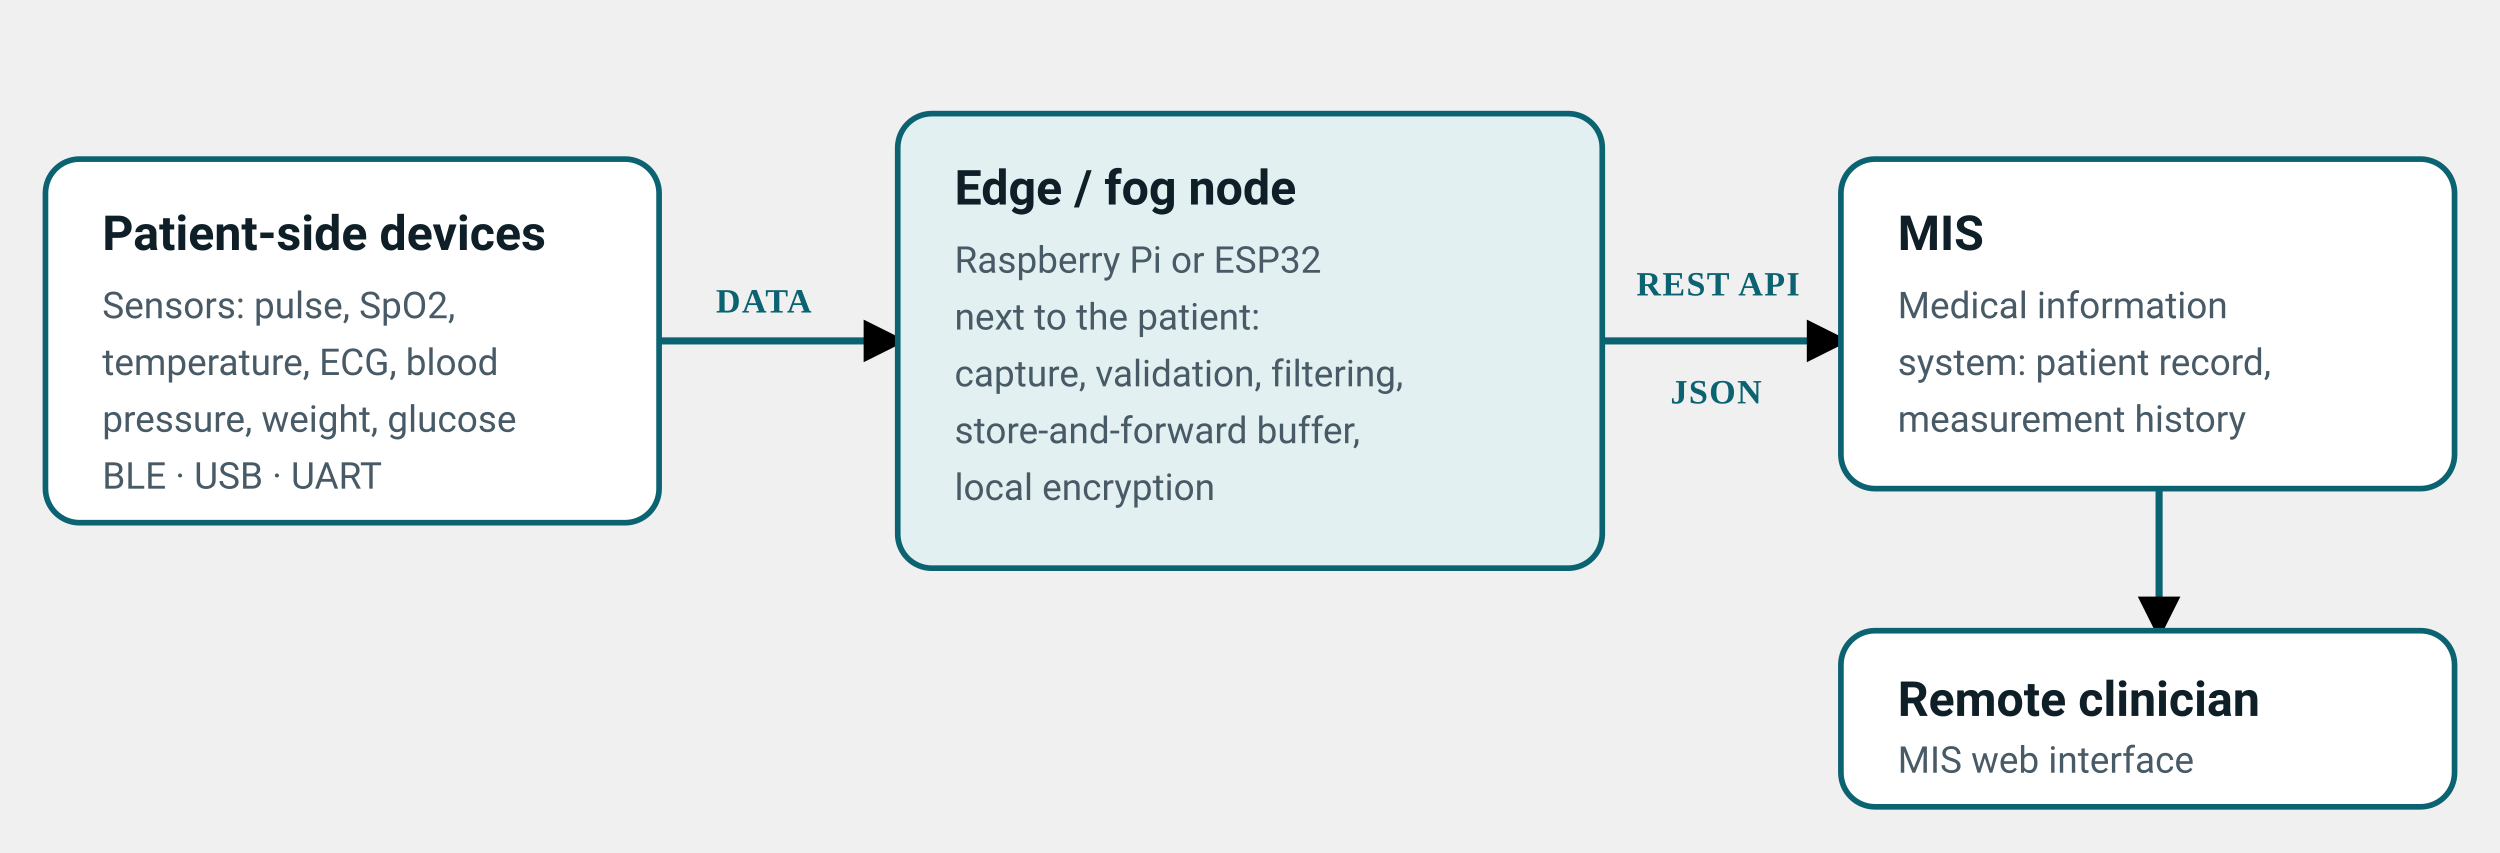
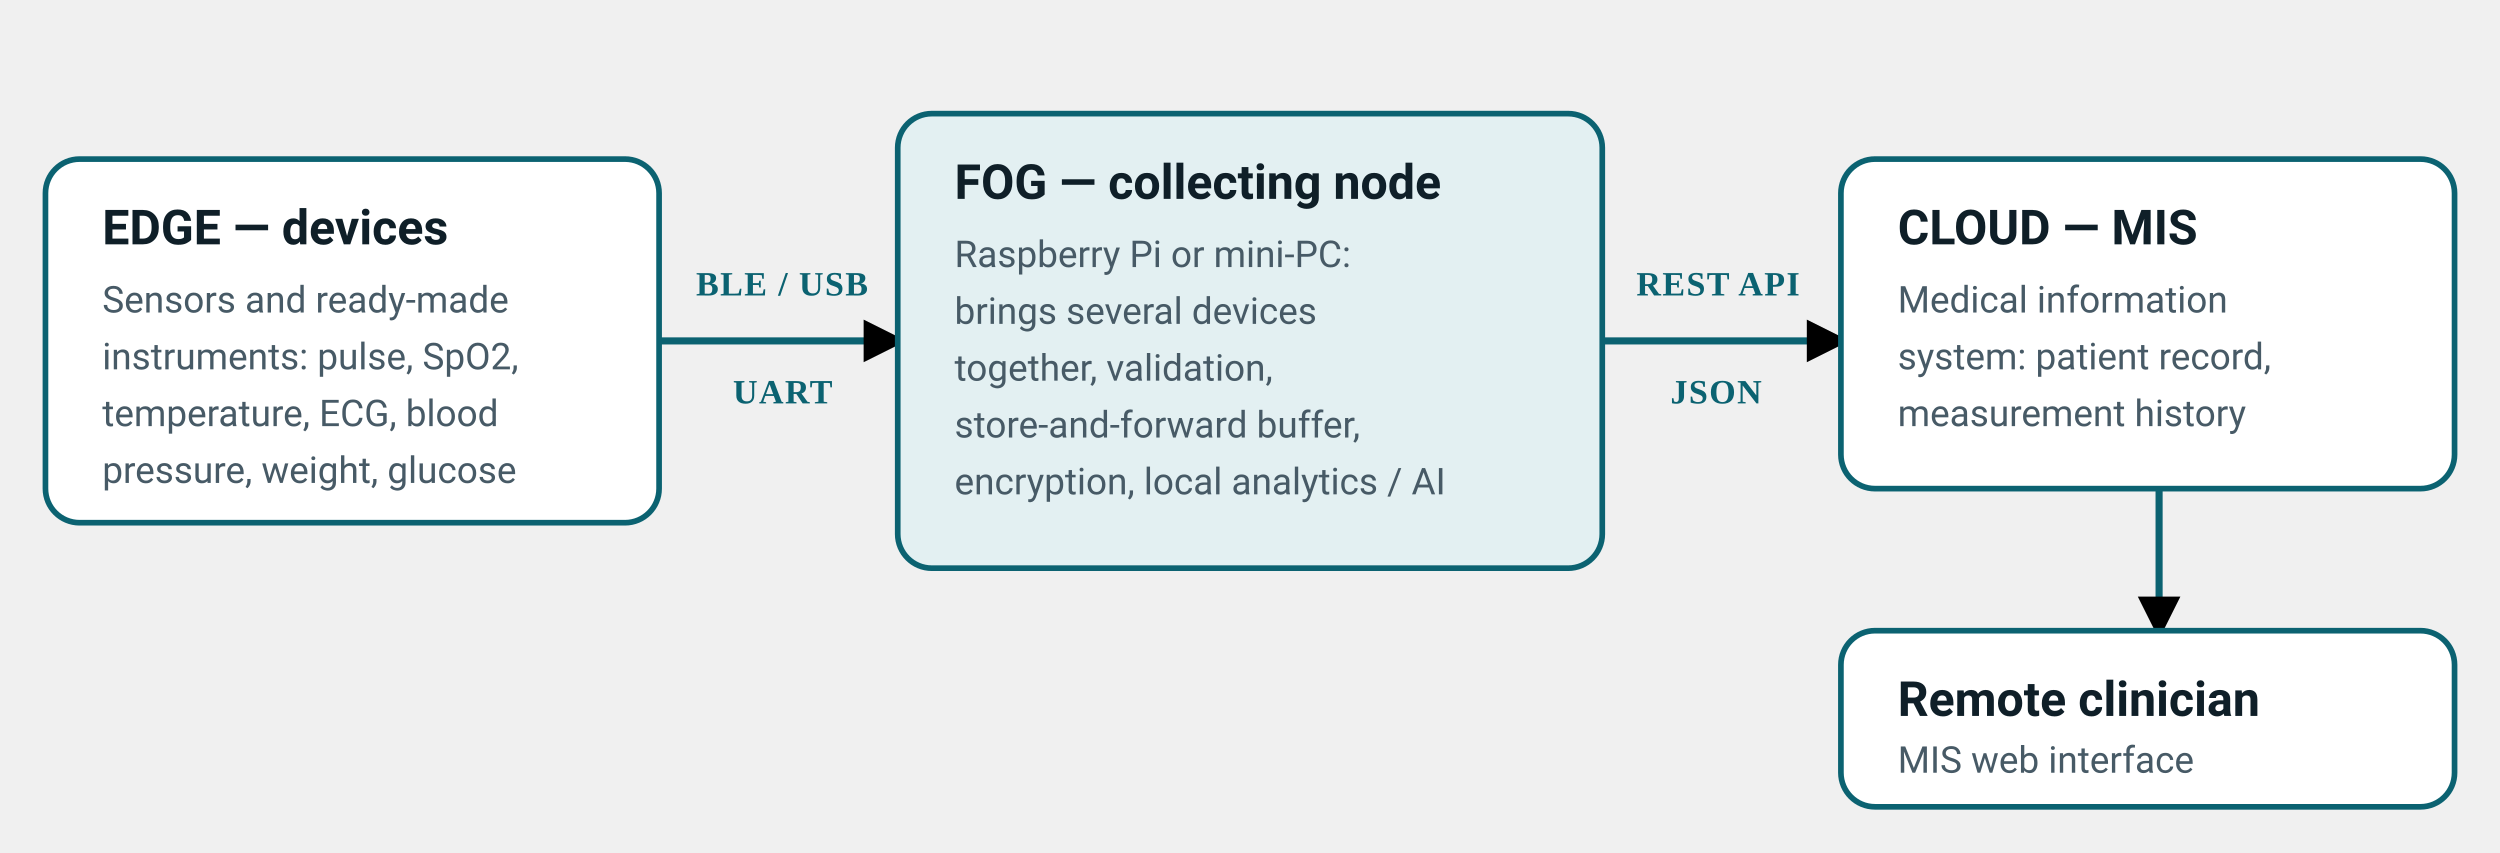
<svg xmlns="http://www.w3.org/2000/svg" viewBox="0 0 880 300" width="880" height="300" role="img" aria-labelledby="archTitleEn archDescEn">
  <style>
    .box { fill: #ffffff; stroke: #0b6271; stroke-width: 2; }
    .box-accent { fill: #e3f0f2; stroke: #0b6271; stroke-width: 2; }
    .t { font-family: system-ui, "Segoe UI", Roboto, Arial, sans-serif; fill: #0f1f28; }
    .h { font-size: 17px; font-weight: 650; }
    .s { font-size: 13px; fill: #475a66; }
    .lbl { font-size: 12px; fill: #0b6271; font-weight: 650; letter-spacing: .04em; }
    .arrow { stroke: #0b6271; stroke-width: 2.5; fill: none; }
    @media (prefers-color-scheme: dark) {
      .box { fill: #141f26; stroke: #5ecfc4; }
      .box-accent { fill: #15292e; stroke: #5ecfc4; }
      .t { fill: #e9f1f4; }
      .s { fill: #a7bcc6; }
      .lbl { fill: #8ae0d7; }
      .arrow { stroke: #5ecfc4; }
    }
  </style>
  <defs>
    <marker id="headEn" viewBox="0 0 10 10" refX="8" refY="5" markerWidth="6" markerHeight="6" orient="auto-start-reverse">
      <path d="M0 0 L10 5 L0 10 z" fill="currentColor" />
    </marker>
  </defs>
  <g class="arrow" color="#0b6271">
    <line x1="232" y1="120" x2="316" y2="120" marker-end="url(#headEn)" />
    <line x1="564" y1="120" x2="648" y2="120" marker-end="url(#headEn)" />
    <line x1="760" y1="172" x2="760" y2="222" marker-end="url(#headEn)" />
  </g>
  <rect class="box" x="16" y="56" width="216" height="128" rx="12" />
-   <text class="t h" x="36" y="88">Patient-side devices</text>
-   <text class="t s" x="36" y="112">Sensors: pulse, SpO2,</text>
-   <text class="t s" x="36" y="132">temperature, ECG, blood</text>
-   <text class="t s" x="36" y="152">pressure, weight, glucose</text>
-   <text class="t s" x="36" y="172">BLE · USB · UART</text>
+   <text class="t h" x="36" y="86">EDGE — devices</text>
+   <text class="t s" x="36" y="110">Sensors and ready-made</text>
+   <text class="t s" x="36" y="130">instruments: pulse, SpO2,</text>
+   <text class="t s" x="36" y="150">temperature, ECG, blood</text>
+   <text class="t s" x="36" y="170">pressure, weight, glucose</text>
  <rect class="box-accent" x="316" y="40" width="248" height="160" rx="12" />
-   <text class="t h" x="336" y="72">Edge / fog node</text>
-   <text class="t s" x="336" y="96">Raspberry Pi or ESP32</text>
-   <text class="t s" x="336" y="116">next to the patient:</text>
-   <text class="t s" x="336" y="136">capture, validation, filtering,</text>
-   <text class="t s" x="336" y="156">store-and-forward buffer,</text>
-   <text class="t s" x="336" y="176">local encryption</text>
+   <text class="t h" x="336" y="70">FOG — collecting node</text>
+   <text class="t s" x="336" y="94">Raspberry Pi or mini-PC:</text>
+   <text class="t s" x="336" y="114">brings several devices</text>
+   <text class="t s" x="336" y="134">together, validation,</text>
+   <text class="t s" x="336" y="154">store-and-forward buffer,</text>
+   <text class="t s" x="336" y="174">encryption, local analytics / AI</text>
  <rect class="box" x="648" y="56" width="216" height="116" rx="12" />
-   <text class="t h" x="668" y="88">MIS</text>
-   <text class="t s" x="668" y="112">Medical information</text>
-   <text class="t s" x="668" y="132">system: patient record,</text>
-   <text class="t s" x="668" y="152">measurement history</text>
+   <text class="t h" x="668" y="86">CLOUD — MIS</text>
+   <text class="t s" x="668" y="110">Medical information</text>
+   <text class="t s" x="668" y="130">system: patient record,</text>
+   <text class="t s" x="668" y="150">measurement history</text>
  <rect class="box" x="648" y="222" width="216" height="62" rx="12" />
  <text class="t h" x="668" y="252">Remote clinician</text>
  <text class="t s" x="668" y="272">MIS web interface</text>
-   <text class="lbl" x="252" y="110">DATA</text>
+   <text class="lbl" x="245" y="104">BLE / USB</text>
+   <text class="lbl" x="258" y="142">UART</text>
  <text class="lbl" x="576" y="104">REST API</text>
  <text class="lbl" x="588" y="142">JSON</text>
</svg>
